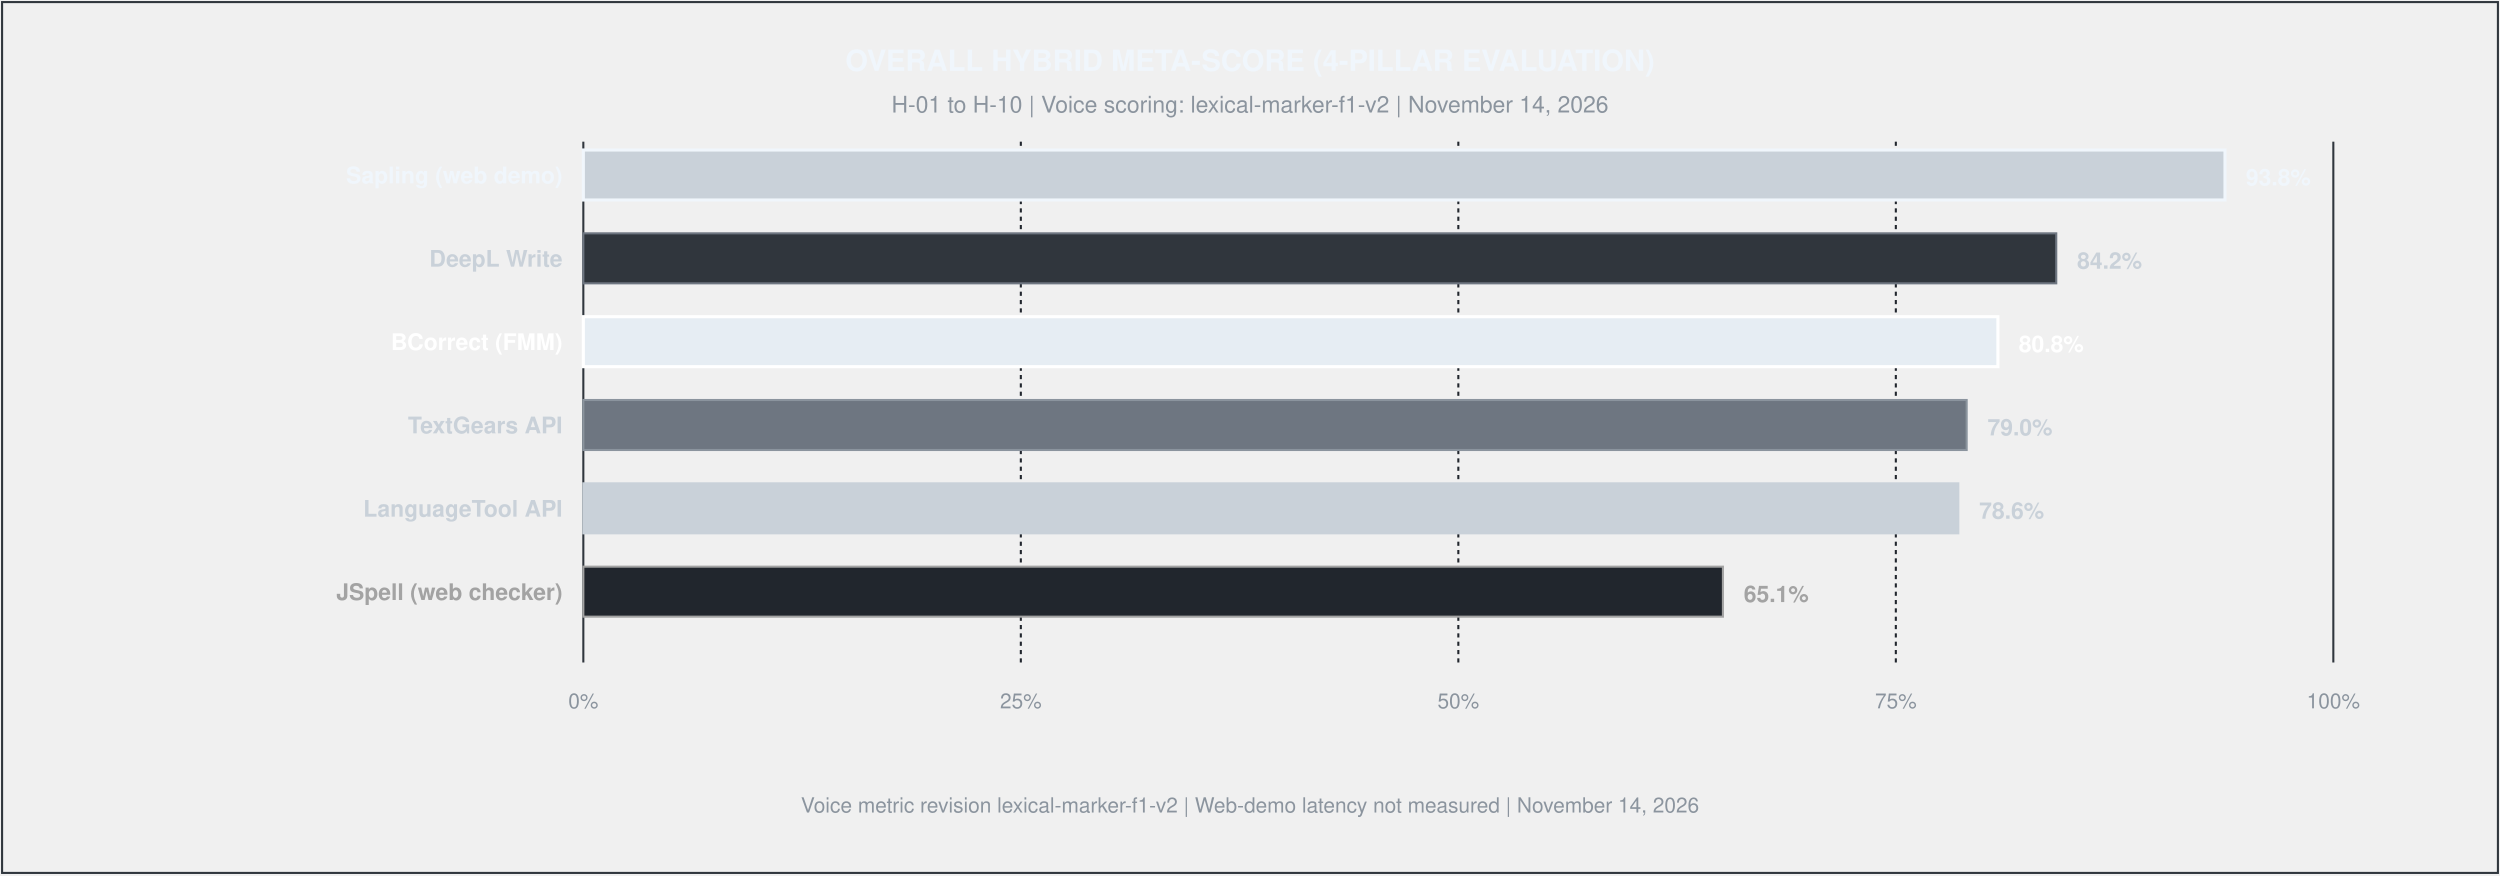
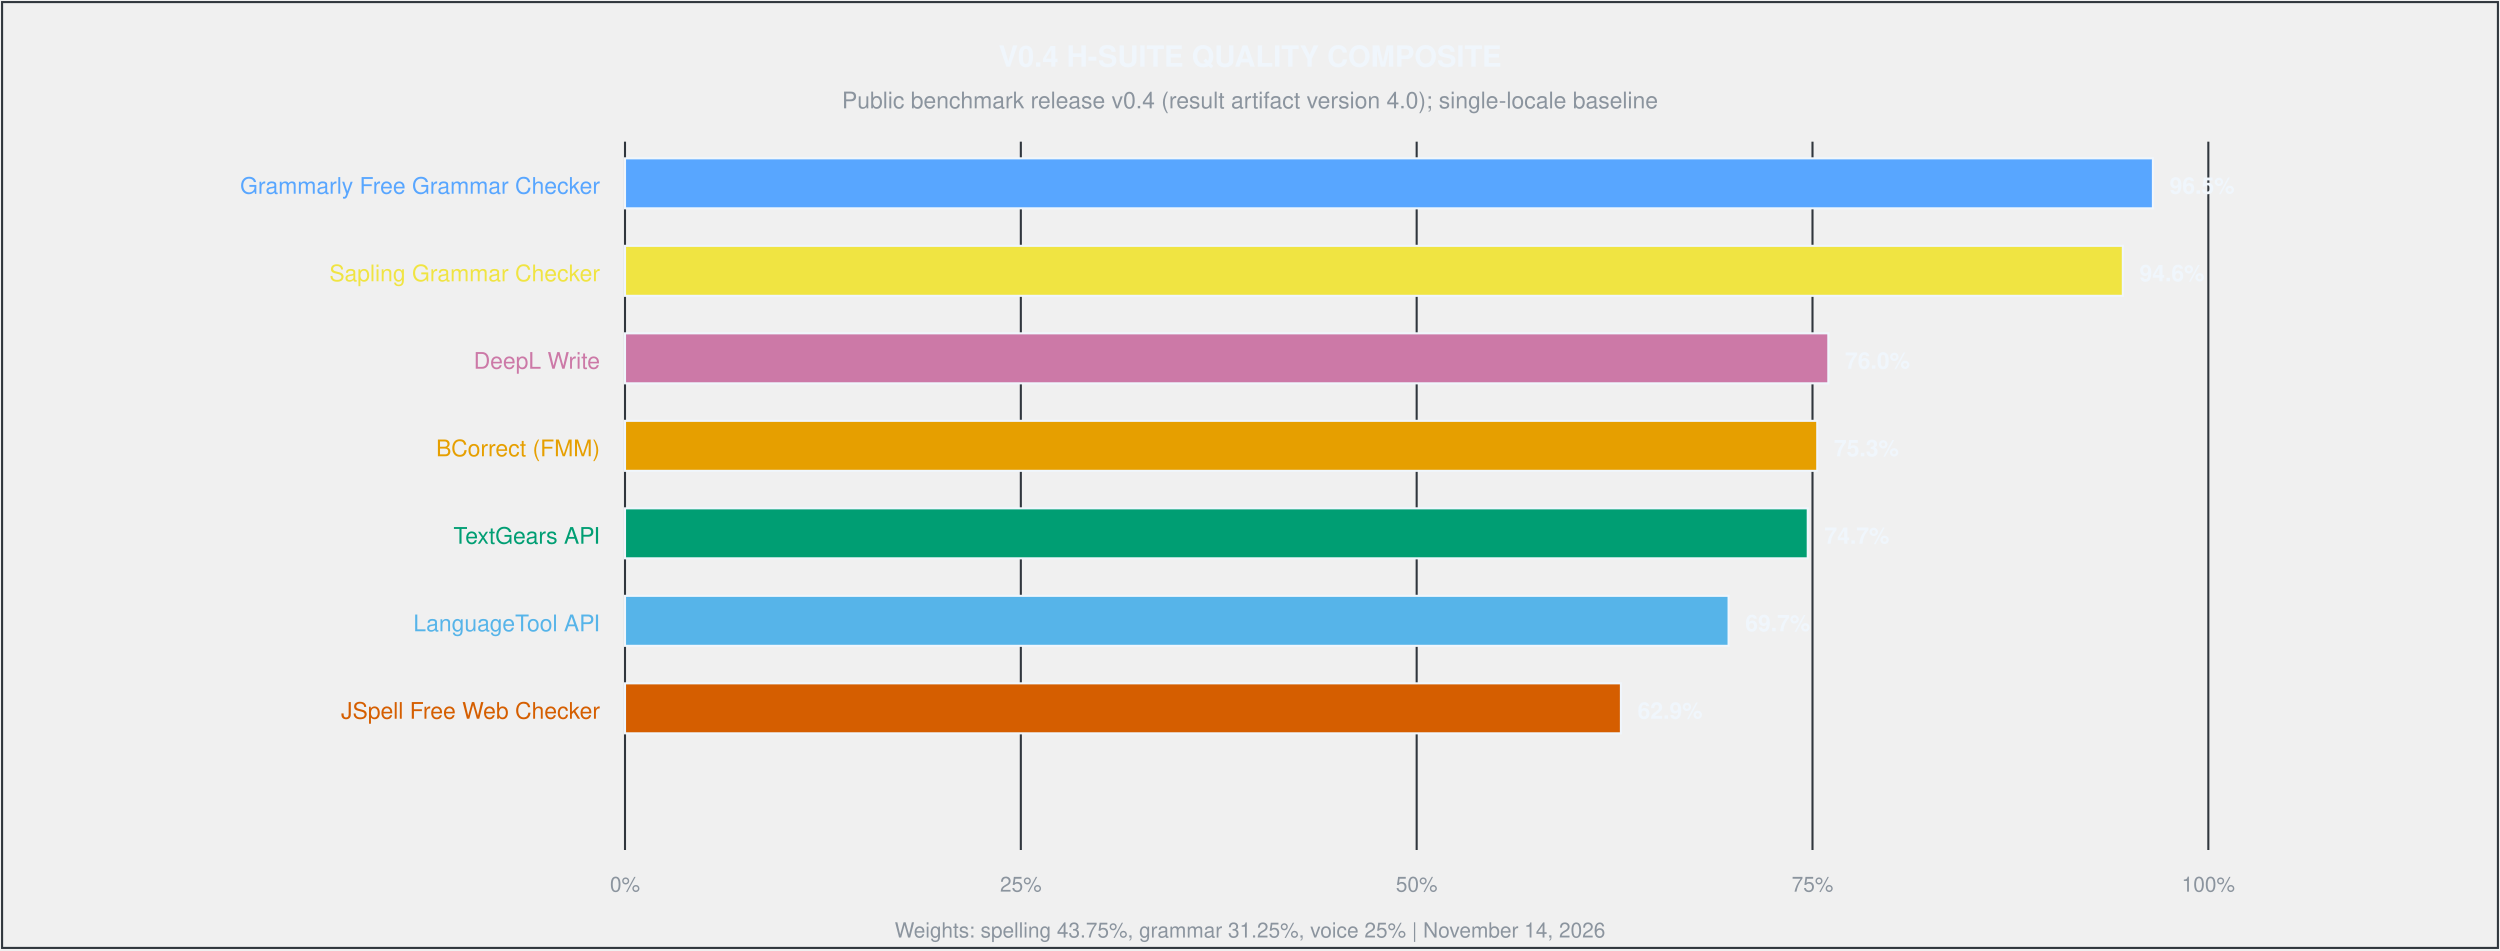
- <svg xmlns="http://www.w3.org/2000/svg" viewBox="0 0 1200 420" style="background:#0d1117; font-family:-apple-system,BlinkMacSystemFont,'Segoe UI',Helvetica,Arial,sans-serif;">
-   <rect x="1" y="1" width="1198" height="418" fill="none" stroke="#30363d" stroke-width="1" />
-   <text x="600" y="34" fill="#f0f6fc" font-size="14" font-weight="700" text-anchor="middle">OVERALL HYBRID META-SCORE (4-PILLAR EVALUATION)</text>
-   <text x="600" y="54" fill="#8b949e" font-size="11" text-anchor="middle">H-01 to H-10 | Voice scoring: lexical-marker-f1-v2 | November 14, 2026</text>
-   <line x1="280" y1="68" x2="280" y2="318" stroke="#30363d" stroke-width="1" />
-   <line x1="490" y1="68" x2="490" y2="318" stroke="#21262d" stroke-width="1" stroke-dasharray="2,2" />
-   <line x1="700" y1="68" x2="700" y2="318" stroke="#21262d" stroke-width="1" stroke-dasharray="2,2" />
-   <line x1="910" y1="68" x2="910" y2="318" stroke="#21262d" stroke-width="1" stroke-dasharray="2,2" />
-   <line x1="1120" y1="68" x2="1120" y2="318" stroke="#30363d" stroke-width="1" />
-   <text x="280" y="340" fill="#8b949e" font-size="10" text-anchor="middle">0%</text>
-   <text x="490" y="340" fill="#8b949e" font-size="10" text-anchor="middle">25%</text>
-   <text x="700" y="340" fill="#8b949e" font-size="10" text-anchor="middle">50%</text>
-   <text x="910" y="340" fill="#8b949e" font-size="10" text-anchor="middle">75%</text>
-   <text x="1120" y="340" fill="#8b949e" font-size="10" text-anchor="middle">100%</text>
-   <text x="270" y="88" fill="#f0f6fc" font-size="11" font-weight="700" text-anchor="end">Sapling (web demo)</text>
-   <rect x="280" y="72" width="788" height="24" fill="#c9d1d9" stroke="#f0f6fc" stroke-width="1.5" />
-   <text x="1078" y="89" fill="#f0f6fc" font-size="11" font-weight="700">93.8%</text>
-   <text x="270" y="128" fill="#c9d1d9" font-size="11" font-weight="600" text-anchor="end">DeepL Write</text>
-   <rect x="280" y="112" width="707" height="24" fill="#30363d" stroke="#6e7681" stroke-width="1" />
-   <text x="997" y="129" fill="#c9d1d9" font-size="11" font-weight="600">84.2%</text>
-   <text x="270" y="168" fill="#ffffff" font-size="11" font-weight="700" text-anchor="end">BCorrect (FMM)</text>
-   <rect x="280" y="152" width="679" height="24" fill="#e6edf3" stroke="#ffffff" stroke-width="1.5" />
-   <text x="969" y="169" fill="#ffffff" font-size="11" font-weight="700">80.8%</text>
-   <text x="270" y="208" fill="#c9d1d9" font-size="11" font-weight="600" text-anchor="end">TextGears API</text>
-   <rect x="280" y="192" width="664" height="24" fill="#6e7681" stroke="#8b949e" stroke-width="1" />
-   <text x="954" y="209" fill="#c9d1d9" font-size="11" font-weight="600">79.0%</text>
-   <text x="270" y="248" fill="#c9d1d9" font-size="11" font-weight="600" text-anchor="end">LanguageTool API</text>
-   <rect x="280" y="232" width="660" height="24" fill="#c9d1d9" stroke="#c9d1d9" stroke-width="1" />
-   <text x="950" y="249" fill="#c9d1d9" font-size="11" font-weight="600">78.6%</text>
-   <text x="270" y="288" fill="#a3a3a3" font-size="11" font-weight="600" text-anchor="end">JSpell (web checker)</text>
-   <rect x="280" y="272" width="547" height="24" fill="#21262d" stroke="#a3a3a3" stroke-width="1" />
-   <text x="837" y="289" fill="#a3a3a3" font-size="11" font-weight="600">65.1%</text>
-   <text x="600" y="390" fill="#8b949e" font-size="10" text-anchor="middle">Voice metric revision lexical-marker-f1-v2 | Web-demo latency not measured | November 14, 2026</text>
+ <svg xmlns="http://www.w3.org/2000/svg" viewBox="0 0 1200 456" style="background:#0d1117; font-family:-apple-system,BlinkMacSystemFont,'Segoe UI',Helvetica,Arial,sans-serif;">
+   <rect x="1" y="1" width="1198" height="454" fill="none" stroke="#30363d" stroke-width="1" />
+   <text x="600" y="32" fill="#f0f6fc" font-size="14" font-weight="700" text-anchor="middle">V0.4 H-SUITE QUALITY COMPOSITE</text>
+   <text x="600" y="52" fill="#8b949e" font-size="11" text-anchor="middle">Public benchmark release v0.4 (result artifact version 4.0); single-locale baseline</text>
+   <line x1="300" y1="68" x2="300" y2="408" stroke="#30363d" stroke-width="1" />
+   <text x="300" y="428" fill="#8b949e" font-size="10" text-anchor="middle">0%</text>
+   <line x1="490" y1="68" x2="490" y2="408" stroke="#30363d" stroke-width="1" />
+   <text x="490" y="428" fill="#8b949e" font-size="10" text-anchor="middle">25%</text>
+   <line x1="680" y1="68" x2="680" y2="408" stroke="#30363d" stroke-width="1" />
+   <text x="680" y="428" fill="#8b949e" font-size="10" text-anchor="middle">50%</text>
+   <line x1="870" y1="68" x2="870" y2="408" stroke="#30363d" stroke-width="1" />
+   <text x="870" y="428" fill="#8b949e" font-size="10" text-anchor="middle">75%</text>
+   <line x1="1060" y1="68" x2="1060" y2="408" stroke="#30363d" stroke-width="1" />
+   <text x="1060" y="428" fill="#8b949e" font-size="10" text-anchor="middle">100%</text>
+   <text x="288" y="93" fill="#58a6ff" font-size="11" text-anchor="end">Grammarly Free Grammar Checker</text>
+   <rect x="300" y="76" width="733.40" height="24" fill="#58a6ff" stroke="#f0f6fc" stroke-width="1" />
+   <text x="1041.40" y="93" fill="#f0f6fc" font-size="11" font-weight="700">96.5%</text>
+   <text x="288" y="135" fill="#F0E442" font-size="11" text-anchor="end">Sapling Grammar Checker</text>
+   <rect x="300" y="118" width="718.96" height="24" fill="#F0E442" stroke="#f0f6fc" stroke-width="1" />
+   <text x="1026.96" y="135" fill="#f0f6fc" font-size="11" font-weight="700">94.6%</text>
+   <text x="288" y="177" fill="#CC79A7" font-size="11" text-anchor="end">DeepL Write</text>
+   <rect x="300" y="160" width="577.60" height="24" fill="#CC79A7" stroke="#f0f6fc" stroke-width="1" />
+   <text x="885.60" y="177" fill="#f0f6fc" font-size="11" font-weight="700">76.0%</text>
+   <text x="288" y="219" fill="#E69F00" font-size="11" text-anchor="end">BCorrect (FMM)</text>
+   <rect x="300" y="202" width="572.28" height="24" fill="#E69F00" stroke="#f0f6fc" stroke-width="1" />
+   <text x="880.28" y="219" fill="#f0f6fc" font-size="11" font-weight="700">75.3%</text>
+   <text x="288" y="261" fill="#009E73" font-size="11" text-anchor="end">TextGears API</text>
+   <rect x="300" y="244" width="567.72" height="24" fill="#009E73" stroke="#f0f6fc" stroke-width="1" />
+   <text x="875.72" y="261" fill="#f0f6fc" font-size="11" font-weight="700">74.7%</text>
+   <text x="288" y="303" fill="#56B4E9" font-size="11" text-anchor="end">LanguageTool API</text>
+   <rect x="300" y="286" width="529.72" height="24" fill="#56B4E9" stroke="#f0f6fc" stroke-width="1" />
+   <text x="837.72" y="303" fill="#f0f6fc" font-size="11" font-weight="700">69.7%</text>
+   <text x="288" y="345" fill="#D55E00" font-size="11" text-anchor="end">JSpell Free Web Checker</text>
+   <rect x="300" y="328" width="478.04" height="24" fill="#D55E00" stroke="#f0f6fc" stroke-width="1" />
+   <text x="786.04" y="345" fill="#f0f6fc" font-size="11" font-weight="700">62.9%</text>
+   <text x="600" y="450" fill="#8b949e" font-size="10" text-anchor="middle">Weights: spelling 43.75%, grammar 31.25%, voice 25% | November 14, 2026</text>
</svg>
